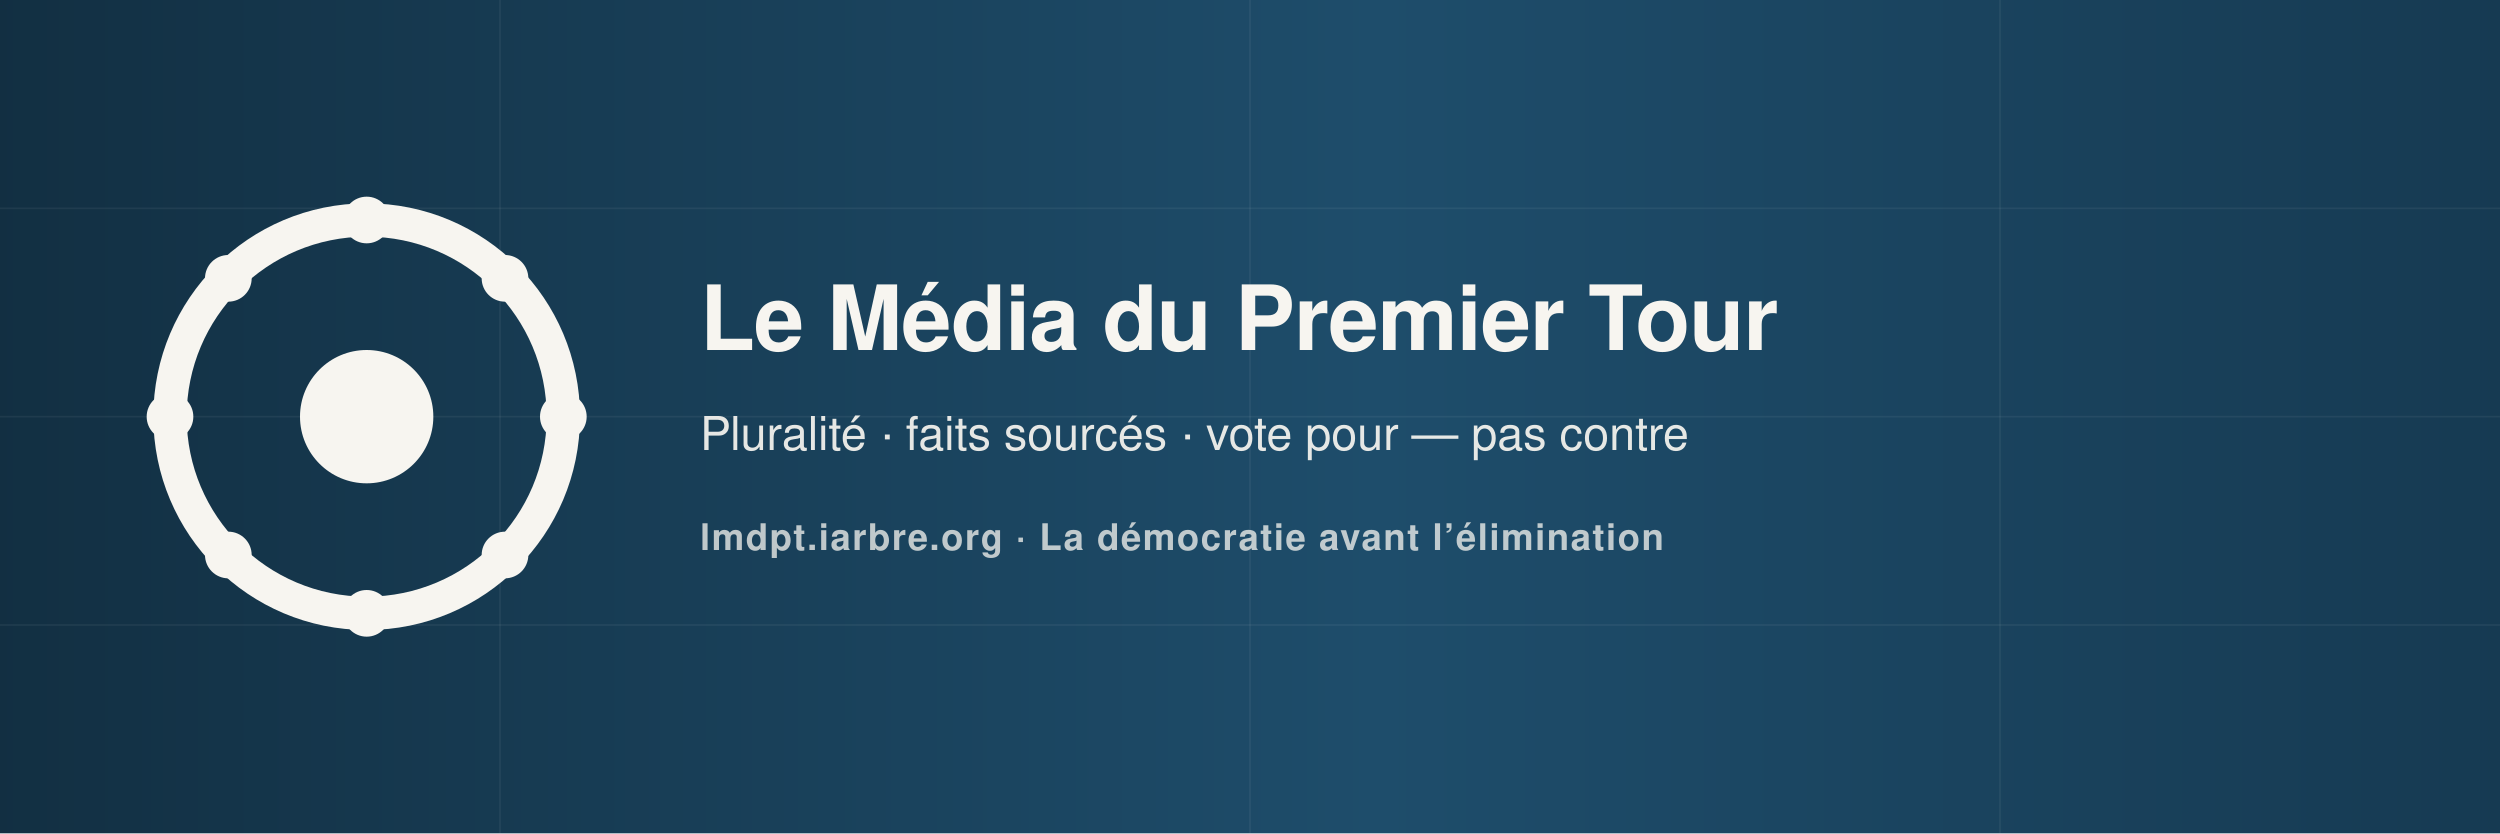
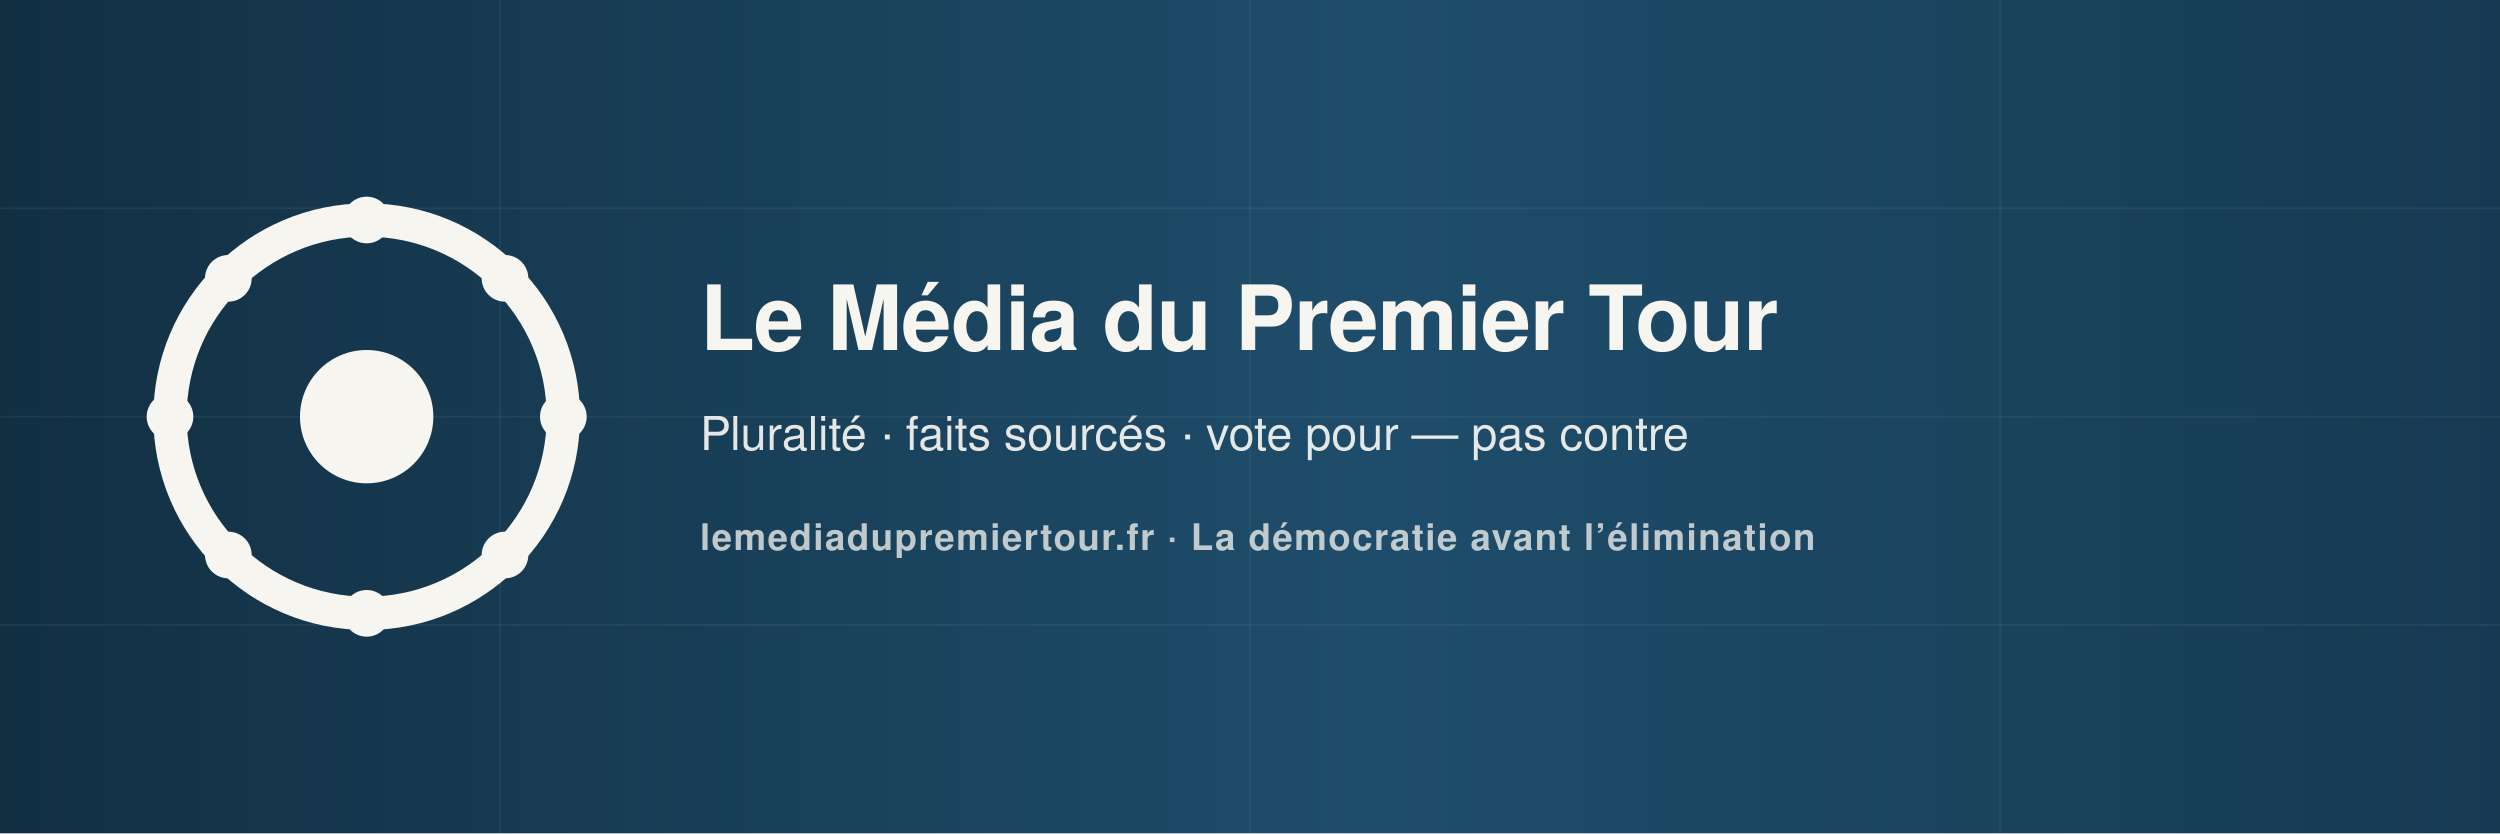
<svg xmlns="http://www.w3.org/2000/svg" viewBox="0 0 1500 500" role="img" aria-label="Le Média du Premier Tour">
  <defs>
    <linearGradient id="bg" x1="0" y1="0" x2="1" y2="0">
      <stop offset="0%" stop-color="#122f42" />
      <stop offset="55%" stop-color="#1e4d6b" />
      <stop offset="100%" stop-color="#163a52" />
    </linearGradient>
  </defs>
  <rect width="1500" height="500" fill="url(#bg)" />
  <g stroke="#f7f5f0" stroke-opacity="0.06" stroke-width="1">
    <line x1="0" y1="125" x2="1500" y2="125" />
    <line x1="0" y1="250" x2="1500" y2="250" />
    <line x1="0" y1="375" x2="1500" y2="375" />
    <line x1="300" y1="0" x2="300" y2="500" />
    <line x1="750" y1="0" x2="750" y2="500" />
    <line x1="1200" y1="0" x2="1200" y2="500" />
  </g>
  <g transform="translate(220 250)">
    <circle r="118" fill="none" stroke="#f7f5f0" stroke-width="20" />
    <circle r="40" fill="#f7f5f0" />
    <g fill="#f7f5f0">
      <circle cx="0" cy="-118" r="14" />
      <circle cx="83" cy="-83" r="14" />
      <circle cx="118" cy="0" r="14" />
      <circle cx="83" cy="83" r="14" />
      <circle cx="0" cy="118" r="14" />
      <circle cx="-83" cy="83" r="14" />
      <circle cx="-118" cy="0" r="14" />
      <circle cx="-83" cy="-83" r="14" />
    </g>
  </g>
  <g fill="#f7f5f0" font-family="system-ui,Segoe UI,Helvetica,Arial,sans-serif">
    <text x="420" y="210" font-size="54" font-weight="700" letter-spacing="-0.01em">Le Média du Premier Tour</text>
    <text x="420" y="270" font-size="28" font-weight="500" fill-opacity="0.92">Pluralité · faits sourcés · vote pour — pas contre</text>
-     <text x="420" y="330" font-size="22" font-weight="600" letter-spacing="0.04em" fill-opacity="0.75">lmdpt.iarbre.org  ·  La démocratie avant l’élimination</text>
+     <text x="420" y="330" font-size="22" font-weight="600" letter-spacing="0.04em" fill-opacity="0.75">lemediadupremiertour.fr  ·  La démocratie avant l’élimination</text>
  </g>
</svg>
